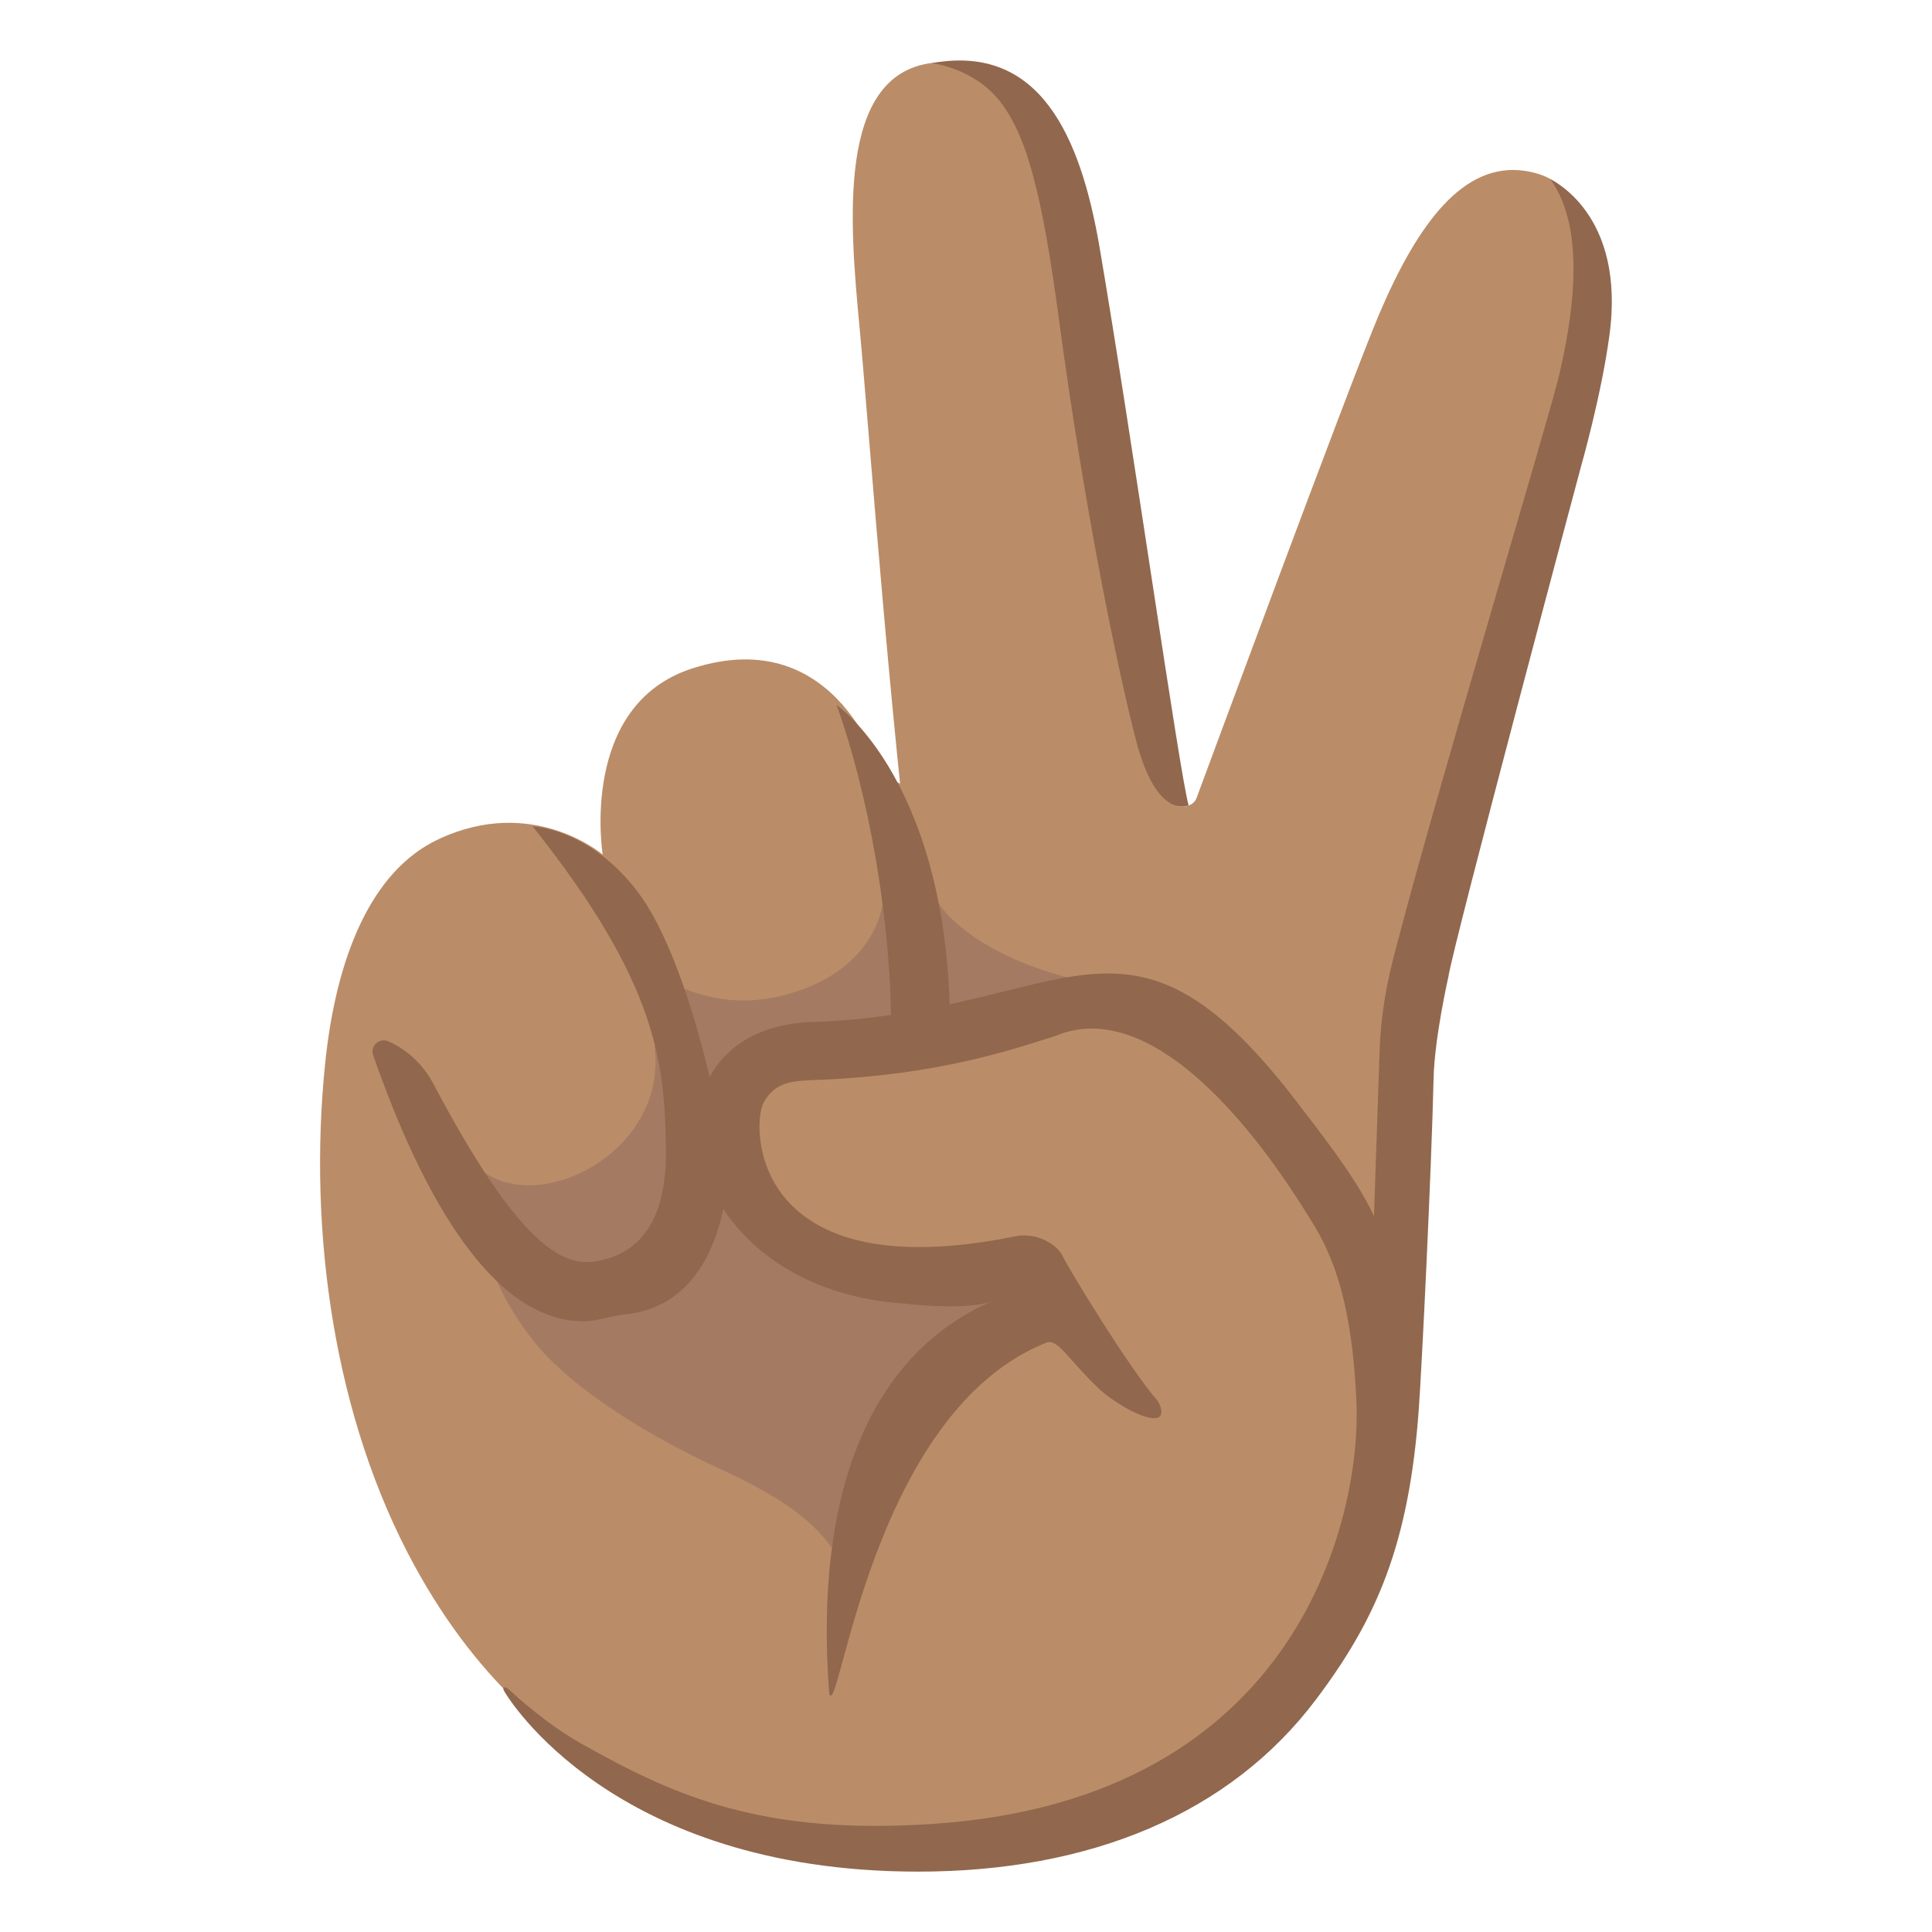
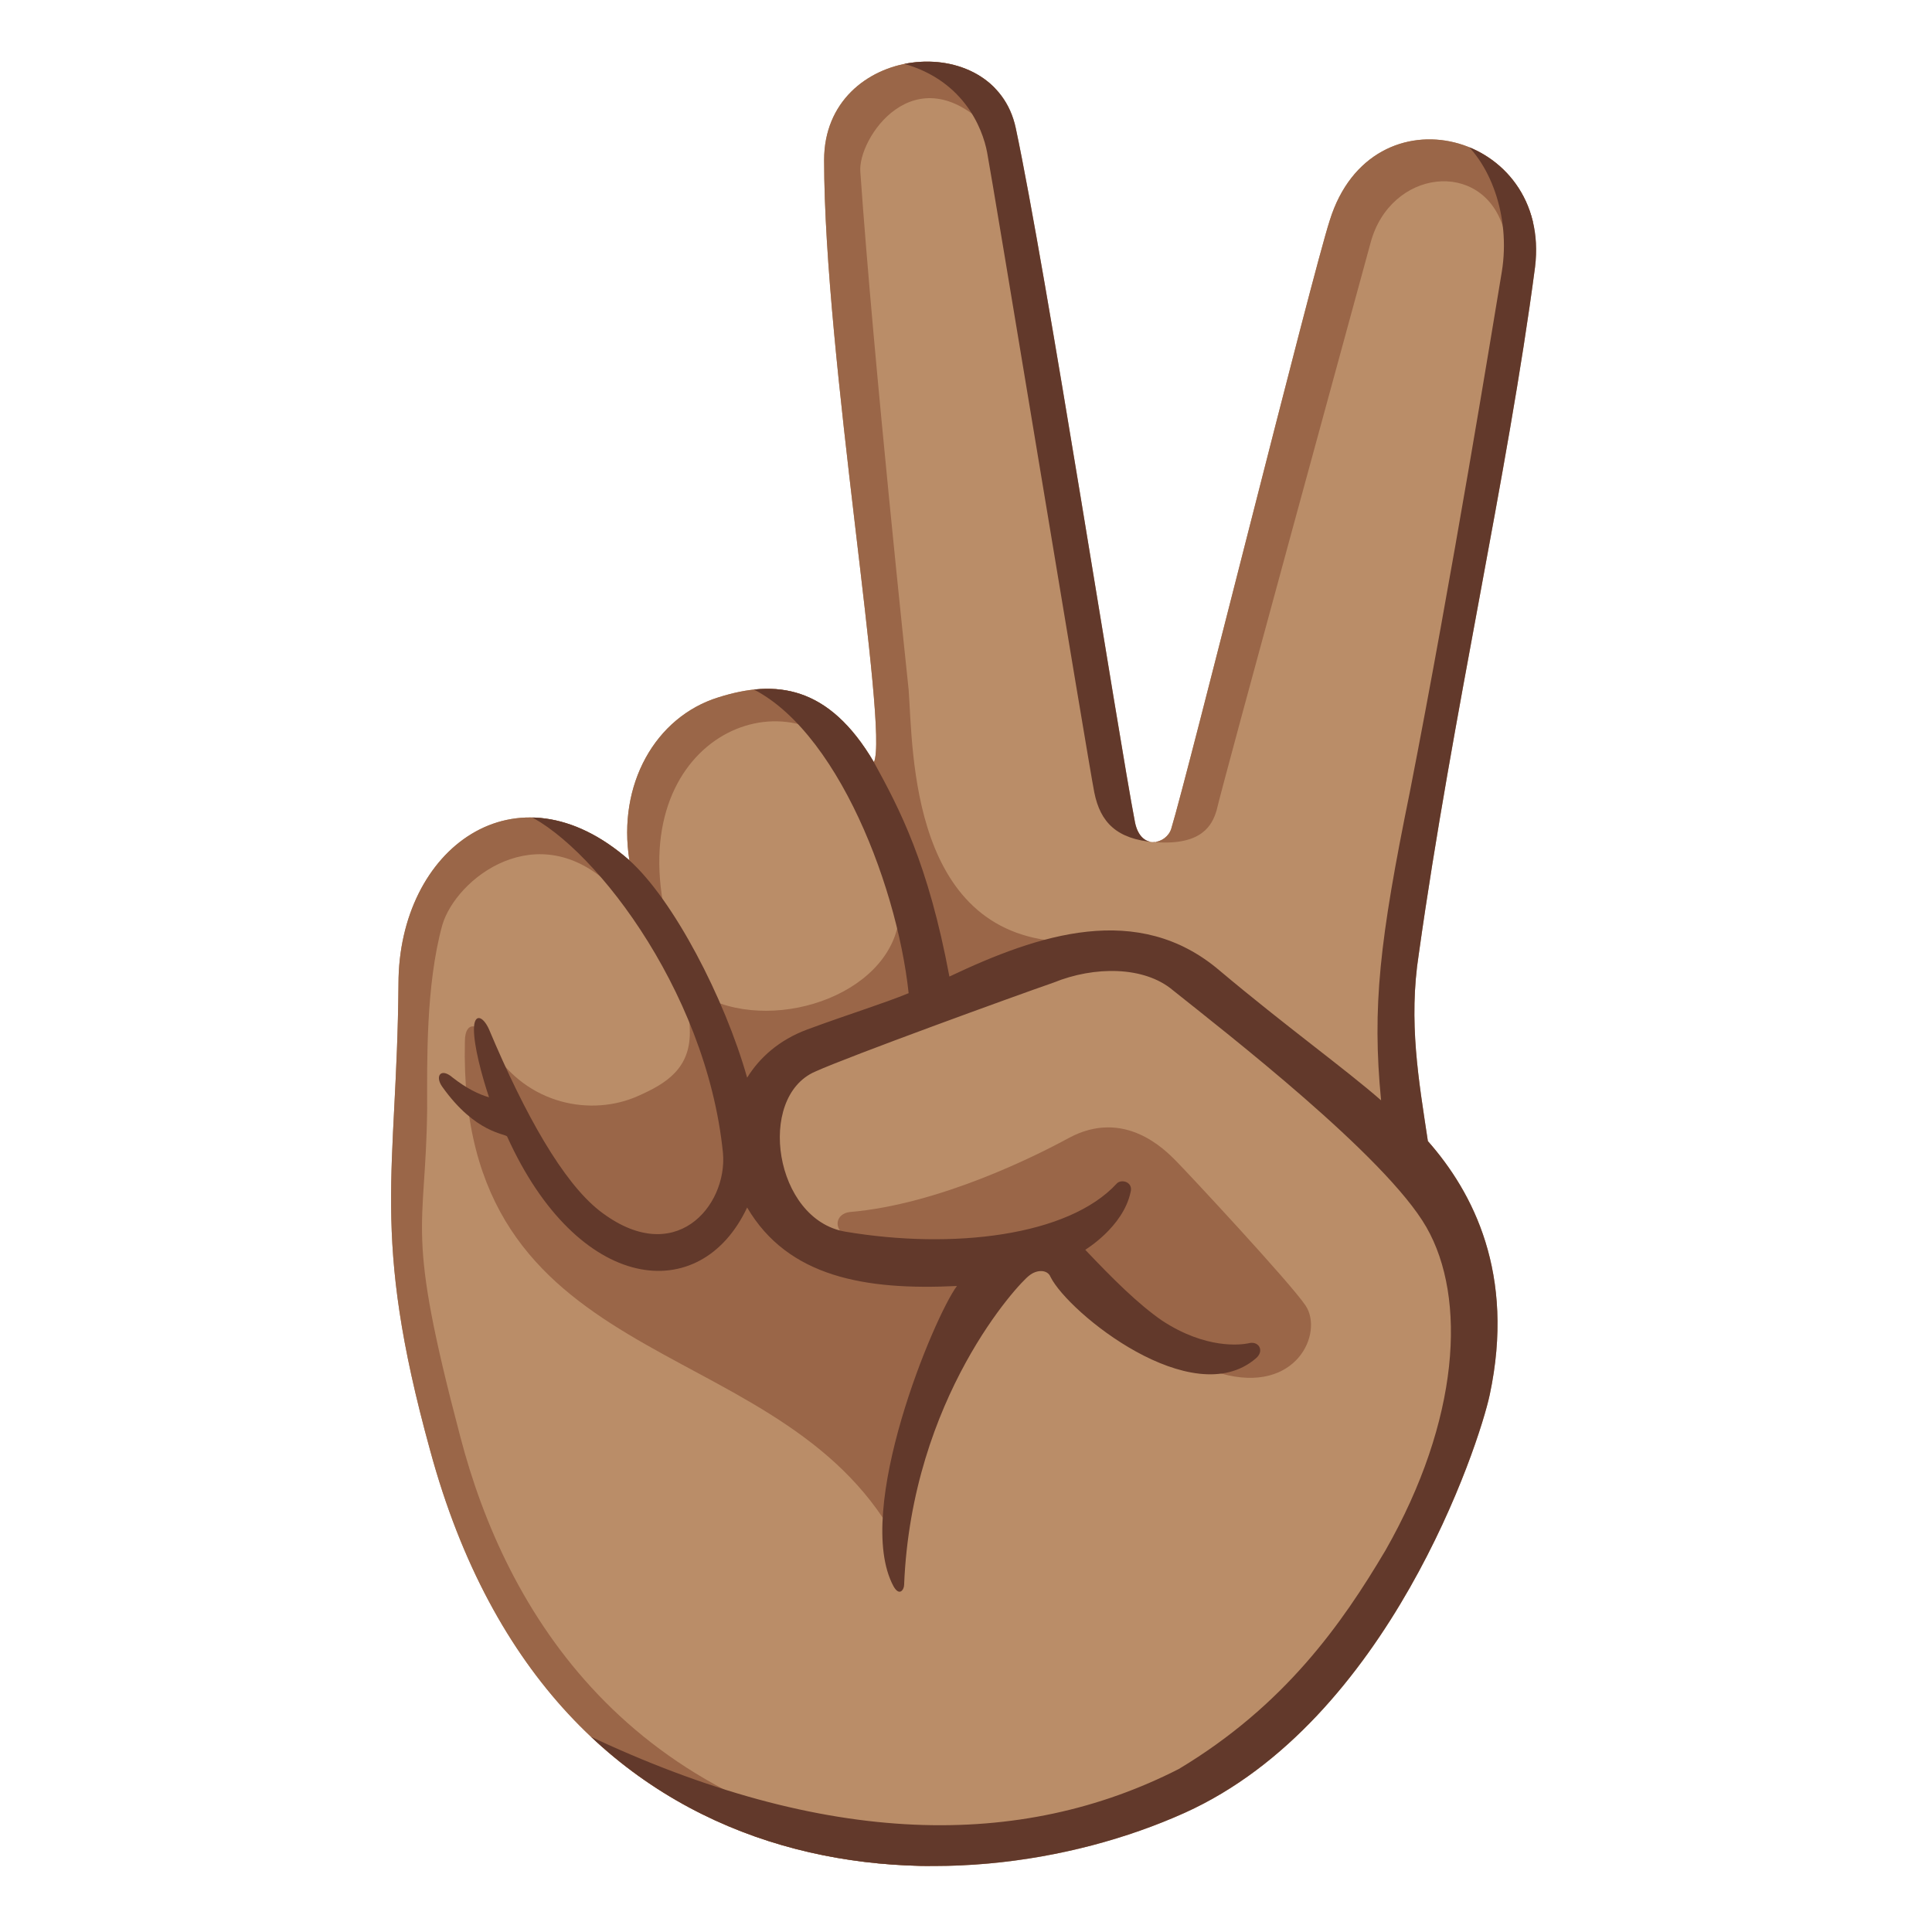
- <svg xmlns="http://www.w3.org/2000/svg" version="1.1" id="emoji_x5F_u270c" x="0px" y="0px" viewBox="0 0 128 128" style="enable-background:new 0 0 128 128;" xml:space="preserve">
+ <svg xmlns="http://www.w3.org/2000/svg" xmlns:xlink="http://www.w3.org/1999/xlink" version="1.1" id="Layer_2_copy" x="0px" y="0px" viewBox="0 0 128 128" style="enable-background:new 0 0 128 128;" xml:space="preserve">
+   <path style="fill:#BA8D68;" d="M94.6,75.6c3,3.4,5.8,8.8,4.1,16.8C98,95.7,92,114,78.5,120.1c-15.1,6.8-41.8,6.2-50-24  c-4-14.5-2.2-18.3-2.1-30.9c0-9,7.8-14.8,15.3-8.2c-0.8-5,1.7-9.5,5.9-10.8c3.8-1.2,7.3-0.8,10.3,4.3c1-2.2-3.3-26.9-3.3-39.9  c0-7.7,11.3-8.8,12.7-2.1c2,9.4,6.8,40.3,7.9,46c0.4,1.9,2.1,1.4,2.4,0.4c1.1-3.6,9.3-36.6,10.5-40.3c2.8-9,14.7-5.8,13.6,3.1  c-1.8,13.7-5.5,29.8-7.7,45.5C93.3,67.7,94,71.6,94.6,75.6z" />
  <g>
-     <path style="fill:#BA8D68;" d="M101.03,11.32c-4.05-0.6-7.07,3.42-9.66,9.5c-1.86,4.36-12.08,32.01-12.08,32.01   c-0.32,0.91-1.84,0.78-1.99-0.17c-1.19-7.71-4.34-25.25-6.24-35.42c-2-10.68-5.64-13.52-9.31-13.07   c-6.32,0.78-5.46,10.55-4.8,17.55c0.66,7,2.19,28.82,4.37,44.51c0.39,2.79,32.09,5.78,32.09,5.78c0.01-6.19,7.74-32.66,10.61-44.29   C105.91,20.02,106.8,12.18,101.03,11.32z" />
-     <path style="fill:#BA8D68;" d="M58.76,121.64c-8.89-0.03-22.58-1.92-31.31-17.93c-5.35-9.81-7.03-22.13-5.92-33.14   c0.72-7.18,3.07-12.86,7.48-14.95c6.29-2.98,10.92,1,10.92,1s-1.61-9.92,5.95-12.34c9.72-3.12,12.55,7.12,12.55,7.12L92.7,66.02   c0,0-0.01,17.53-1.12,27.79C88.54,122.08,67.65,121.67,58.76,121.64z" />
+     <g>
+       <g>
+         <defs>
+           <path id="SVGID_1_" d="M94.6,75.6c3,3.4,5.8,8.8,4.1,16.8C98,95.7,92,114,78.5,120.1c-15.1,6.8-41.8,6.2-50-24      c-4-14.5-2.2-18.3-2.1-30.9c0-9,7.8-14.8,15.3-8.2c-0.8-5,1.7-9.5,5.9-10.8c3.8-1.2,7.3-0.8,10.3,4.3c1-2.2-3.3-26.9-3.3-39.9      c0-7.7,11.3-8.8,12.7-2.1c2,9.4,6.8,40.3,7.9,46c0.4,1.9,2.1,1.4,2.4,0.4c1.1-3.6,9.3-36.6,10.5-40.3c2.8-9,14.7-5.8,13.6,3.1      c-1.8,13.7-5.5,29.8-7.7,45.5C93.3,67.7,94,71.6,94.6,75.6z" />
+         </defs>
+         <clipPath id="SVGID_00000103962131558726372720000014048490146327148733_">
+           <use xlink:href="#SVGID_1_" style="overflow:visible;" />
+         </clipPath>
+         <g style="clip-path:url(#SVGID_00000103962131558726372720000014048490146327148733_);">
+           <path style="fill:#9A6648;" d="M77.7,46.9c-0.4,2.7-0.6,3.8-1.1,8.9c3,0.2,3.7-1.1,4-2.1c0.4-1.8,9.5-35,10.2-37.6      c1.3-4.9,7.4-5.6,8.8-1c0.6,2,3.3-1.7,2.8-2.7s-1.4-4-6.7-4.7C86.2,6.6,85,17.3,83.9,23.1C82.7,29,78,45.2,77.7,46.9z" />
+           <path style="fill:#9A6648;" d="M61.6,122.7c-20.1-2.6-28.1-16-31.1-27.5c-3.7-14-2.3-13.4-2.2-21.7c0-3.1-0.1-8.2,1-12.2      c0.9-3.1,6.3-7.3,11.2-2.6c0.8,0.8,3.8,3.1,3.8,2.8C41,49.2,51.7,44.4,56.5,50.3c1.6,2,3.6,8.6,5.8,15.5      c0.1-0.6,6.6-2.6,8.5-3.4c-10.5-0.2-10.3-12.6-10.6-16.7c-0.1-1-2.3-21.5-3.2-34.3c-0.2-2.2,3.6-7.9,8.5-2.9      c0.7,0.7,1.4-5.5-2.7-5.9c-1.7-0.2-6.6,0.1-9.2,3.4c-4.4,5.8,0.9,37.9,0.4,37.9c-5.3,0.4-12.4,2.2-14.9,3.2      c-4.3,1.7-14.2,6-15.3,12.3c-1.9,11,4.6,54,4.6,54L47.5,125l14.1,0.3V122.7z" />
+           <path style="fill:#9A6648;" d="M80.9,91c-1.4-0.4-8.4-4.7-9.2-5.9c-0.9-1.2-1.7-1.3-3.6-0.9c-3.8,1-8.4,12-9.2,17      C50.8,88,30.3,91,30.8,69c0-1.5,1.1-1.3,1.8,0.5c2.3,3.7,6.6,4.5,9.7,3.1c1.8-0.8,3.5-1.8,3.4-4.4c-0.1-1.7,0.1-2.7,1.1-2.1      c4.8,2.4,12.6-0.4,12.8-5.7c0.8,2.6,1.4,4.7,1.7,6.1c-4.4,2-6.8,2-9,4s-3.9,7-0.5,10.5s0,0,0,0c1.7,1.8,4.2,2.4,4.5,2.5      c0.4,0.1,1-0.9-0.1-1.5s-0.8-1.6,0.1-1.7c5.9-0.5,12.3-3.7,14.5-4.9c3.7-2,6.4,0.8,7.1,1.5s7.6,8.1,8.6,9.6      C87.7,88.3,85.9,92.4,80.9,91z" />
+         </g>
+       </g>
+     </g>
  </g>
-   <path style="fill:#A47B62;" d="M44.94,65.4l-1.57,3.98c0.84,6.71-7.17,11.02-11.22,8.34c-0.42,1.97-0.86,5.92,3.14,11.05  c2.63,3.38,8.17,6.59,12.06,8.38c4.66,2.14,8.07,4.22,9.12,8.37c0.29-5.92,3.28-11.66,7.97-15.3c1.27-0.99,2.67-1.83,3.84-2.93  l-1.06-3.25c-5.79,1.59-15.94,0.05-18.44-5.4c-0.6-1.31-2.35-8.78,3.82-8.94c10.8-0.28,18.78-4.77,18.78-4.77  c-6.52-1.58-8.79-4.44-9.18-5.06c-0.28-0.45-3.28-0.26-3.73-0.01c0,0-0.34,4.04-5.64,5.81C48.39,67.16,45.6,65.48,44.94,65.4z" />
  <g>
-     <path style="fill:#91674D;" d="M59.04,68.94l3.91-0.67c0-16.41-7.52-21.56-7.52-21.56C57.43,52.27,59.13,60.89,59.04,68.94z" />
-     <path style="fill:#91674D;" d="M48.21,77.72c-0.49-4.24-2.76-14.45-5.98-18.66c-3.22-4.21-6.94-4.31-6.94-4.31   c8.34,10.47,8.74,15.75,8.83,21.34c0.05,2.81-0.55,6.29-3.82,7.28c-2.16,0.65-4.98,0.95-11.58-11.55c-0.82-1.55-2.02-2.4-2.99-2.83   c-0.59-0.26-1.22,0.3-1.01,0.91c3.29,9.44,7.94,17.63,13.93,17.64c0.9,0,1.8-0.36,2.83-0.47C48.12,86.37,48.21,77.72,48.21,77.72z" />
-     <path style="fill:#91674D;" d="M75.26,49.03c-1.23-4.75-3.41-15.27-5.09-27.79c-1.12-8.37-2.14-12.28-3.94-14.55   s-4.63-2.51-4.48-2.51l0,0c7.14-1.29,9.84,4.84,11.1,12.21c2.12,12.42,5.29,34.83,5.9,36.97C78.75,53.35,76.66,54.42,75.26,49.03z" />
-     <path style="fill:#91674D;" d="M102.72,11.89c2.48,3.4,1.39,9.52,0.56,13.03c-0.7,2.95-7.87,26.77-10.58,37.09   c-0.52,1.96-1.18,4.27-1.3,7.69c-0.12,3.43-0.37,10.87-0.37,10.87c-1.19-2.58-3.64-5.63-5.26-7.76   c-11.16-14.44-14.91-5.84-31.6-5.11c-12.56,0.09-9.98,17.65,5.78,18.67c0,0,4.22,0.51,5.86-0.2c-8.12,3.48-11.9,12.65-10.87,26.05   c0.66,1.91,2.75-18.63,14.37-23.26c0.79-0.32,1.45,1.13,3.59,3.13c0.62,0.58,2.33,1.72,3.4,1.86c1.07,0.14,0.52-1,0.37-1.17   c-1.83-2.09-5.87-8.72-6.25-9.53c-0.42-0.91-1.87-1.6-3.11-1.35c-17.64,3.6-17.52-7.33-16.73-8.82c0.79-1.5,2.05-1.47,3.75-1.54   c7.95-0.34,12.71-2,15.61-2.91c5.65-2.38,12.08,4.38,16.73,11.92c1.29,2.01,2.89,4.94,3.2,12.41c0.3,7.27-3.61,26.19-27.95,27.87   c-11.39,0.79-17.19-1.82-23.34-5.27c-2.4-1.35-4.4-3.2-4.78-3.55s-0.58-0.26-0.37,0.08c0.21,0.34,7.09,11.87,27.3,11.91   c11.5,0.02,20.77-3.84,26.47-11.42c3.98-5.29,6.15-10.21,6.8-19.24c0.21-2.95,0.83-15.62,0.98-21.93c0.06-2.64,0.98-6.7,0.98-6.7   c0.36-2.3,8.78-33.78,8.78-33.78s1.34-4.68,1.88-8.65C107.76,14.11,102.72,11.89,102.72,11.89z" />
+     <g>
+       <g>
+         <defs>
+           <path id="SVGID_00000161612468150449514860000017957778028390699437_" d="M94.6,75.6c3,3.4,5.8,8.8,4.1,16.8      C98,95.7,92,114,78.5,120.1c-15.1,6.8-41.8,6.2-50-24c-4-14.5-2.2-18.3-2.1-30.9c0-9,7.8-14.8,15.3-8.2c-0.8-5,1.7-9.5,5.9-10.8      c3.8-1.2,7.3-0.8,10.3,4.3c1-2.2-3.3-26.9-3.3-39.9c0-7.7,11.3-8.8,12.7-2.1c2,9.4,6.8,40.3,7.9,46c0.4,1.9,2.1,1.4,2.4,0.4      c1.1-3.6,9.3-36.6,10.5-40.3c2.8-9,14.7-5.8,13.6,3.1c-1.8,13.7-5.5,29.8-7.7,45.5C93.3,67.7,94,71.6,94.6,75.6z" />
+         </defs>
+         <clipPath id="SVGID_00000036953874917680438650000010616562623040085640_">
+           <use xlink:href="#SVGID_00000161612468150449514860000017957778028390699437_" style="overflow:visible;" />
+         </clipPath>
+         <g style="clip-path:url(#SVGID_00000036953874917680438650000010616562623040085640_);">
+           <path style="fill:#62392B;" d="M103.2,99.6c0,0-15.5,22.3-15.7,22.5c-0.1,0.2-28.2,4.1-28.2,4.1s-21.9-9.1-22.5-9.4      c-1.6-0.7-1-3.3,2-1.9c16,7.6,28.9,7.6,39.3,2.3l0,0c7-4.2,10.8-9.6,13.7-14.5c4.9-8.6,5.4-16.7,2.7-21.4      c-2.7-4.7-13.3-12.9-16.8-15.7c-1.9-1.6-5.2-1.6-7.9-0.5C67.2,66,56.2,70,54,71c-3.9,1.7-2.7,9.8,2,10.6      c7.1,1.2,14.8,0.3,18-3.2c0.3-0.3,1.1-0.1,0.9,0.6c-0.5,2.3-3,3.8-3,3.8c1.8,1.9,3.5,3.6,5.1,4.7c2.9,1.9,5.2,1.6,5.7,1.5      c0.7-0.2,1.1,0.5,0.5,1c-4.2,3.6-12.4-3-13.6-5.4c-0.2-0.5-0.9-0.5-1.4-0.1c-0.7,0.5-7.8,8.1-8.3,20.5c0,0.3-0.3,0.8-0.7,0.1      c-2.7-5,2.7-17.9,4.2-19.9c-6.1,0.3-11.2-0.6-13.9-5.2c-3.1,6.6-11.2,5.7-15.9-4.7c-0.1-0.2-2.1-0.2-4.3-3.3      c-0.5-0.7-0.1-1.3,0.7-0.6c0.9,0.7,1.7,1.1,2.4,1.3c-0.5-1.5-1-3.4-1-4.5s0.6-0.9,1,0c2.4,5.7,4.9,10.1,7.3,12      c5,3.9,8.5-0.3,8.2-3.8c-1.1-11-9-20.9-13.4-22.6c-2.4-1,2.9-3,4.7-1.2s1.5,2.3,2.5,4.4c2.9,2.6,6.3,9.1,7.8,14.4      c0.8-1.3,2.1-2.5,4-3.2c2.7-1,5-1.7,6.7-2.4c-0.8-7.5-5.2-18.6-11.4-20.6c-1.2-0.4,2.9-2.5,3.1-2.7c1.4,0.7,6.1,4.3,6,8      c1.7,3.1,3.6,6.7,5,14.2c5.9-2.8,12.5-5,17.9-0.4c4.4,3.7,8.3,6.5,10.7,8.6c-0.6-6.2-0.1-10.6,1.9-20.4      c2.8-14.3,5.5-30.9,6.1-34.5c0.6-3.7-0.8-7.4-3-9l0.4-3l7.6,8c0,0-8.4,59.2-8.5,61.6l2.4,0.4L103.2,99.6z" />
+           <path style="fill:#62392B;" d="M76.5,55.8c-2.5-0.2-3.6-1.3-4-3.3s-6.8-40.9-7.1-42.4c-0.3-1.6-1.6-5-6-6c-2.3-0.5-1-2.1,0-2.2      c1,0,8.1,1.6,8.1,1.6L76.5,55.8z" />
+         </g>
+       </g>
+     </g>
  </g>
</svg>
